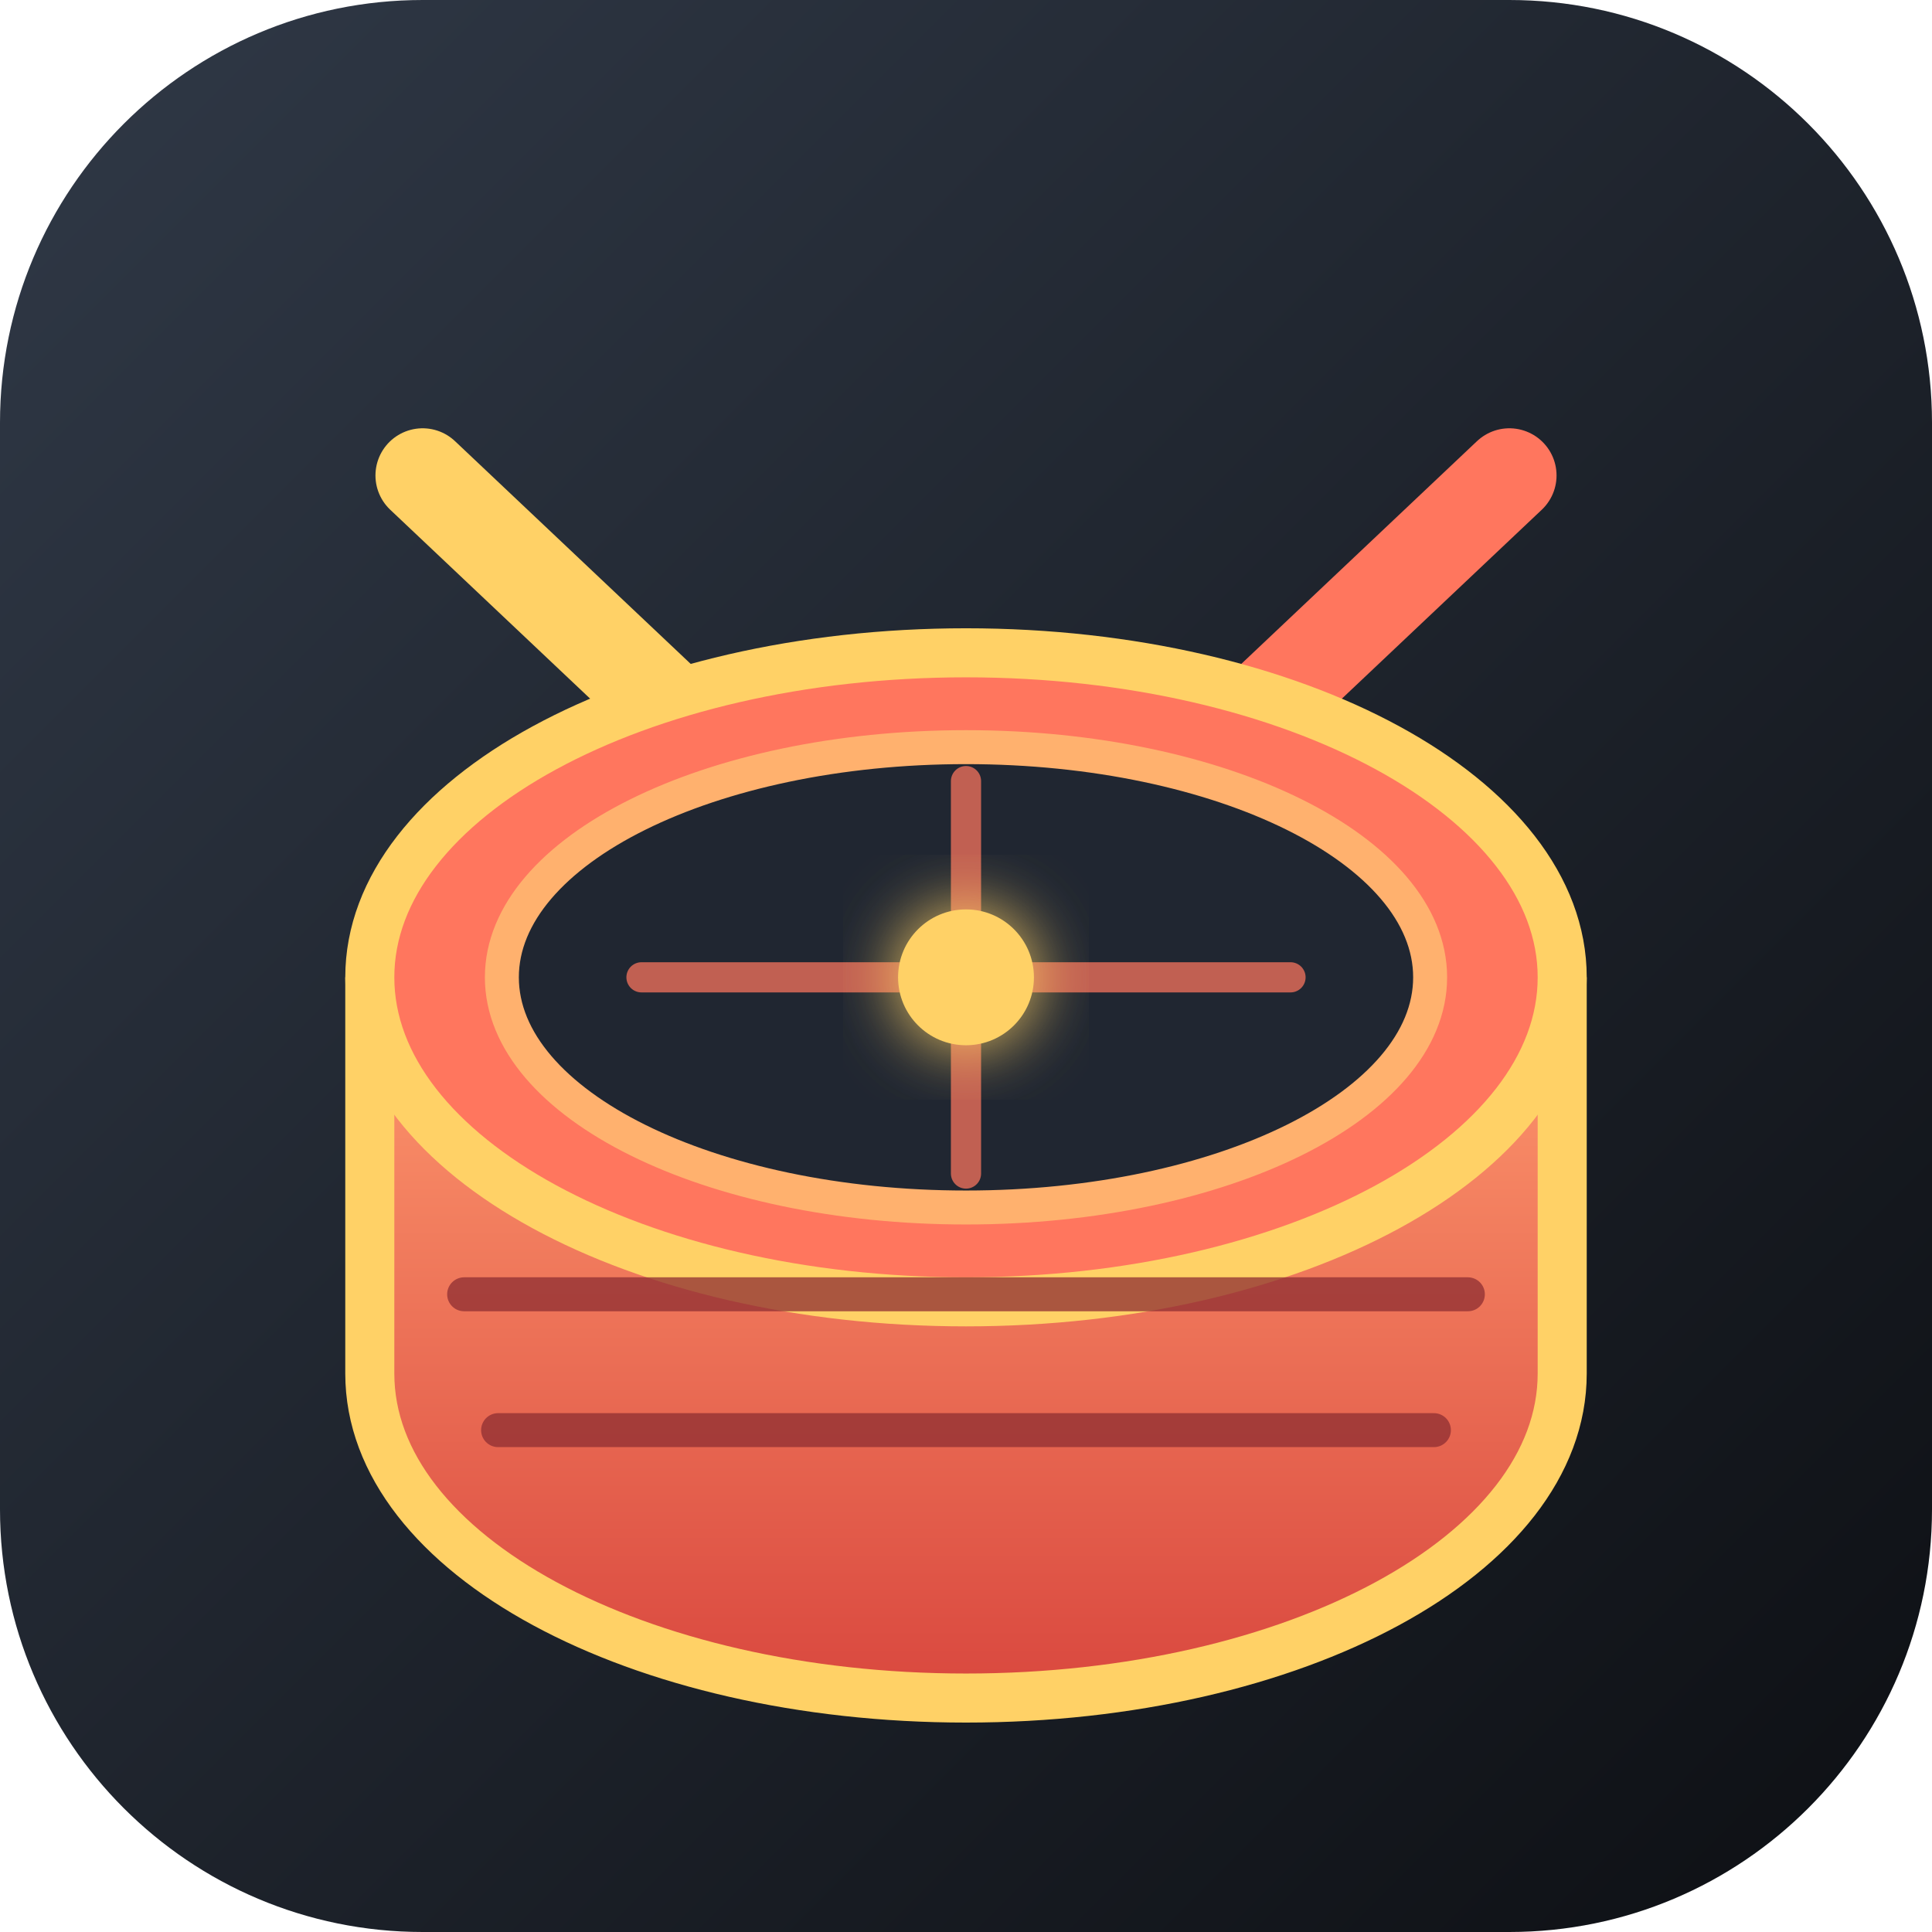
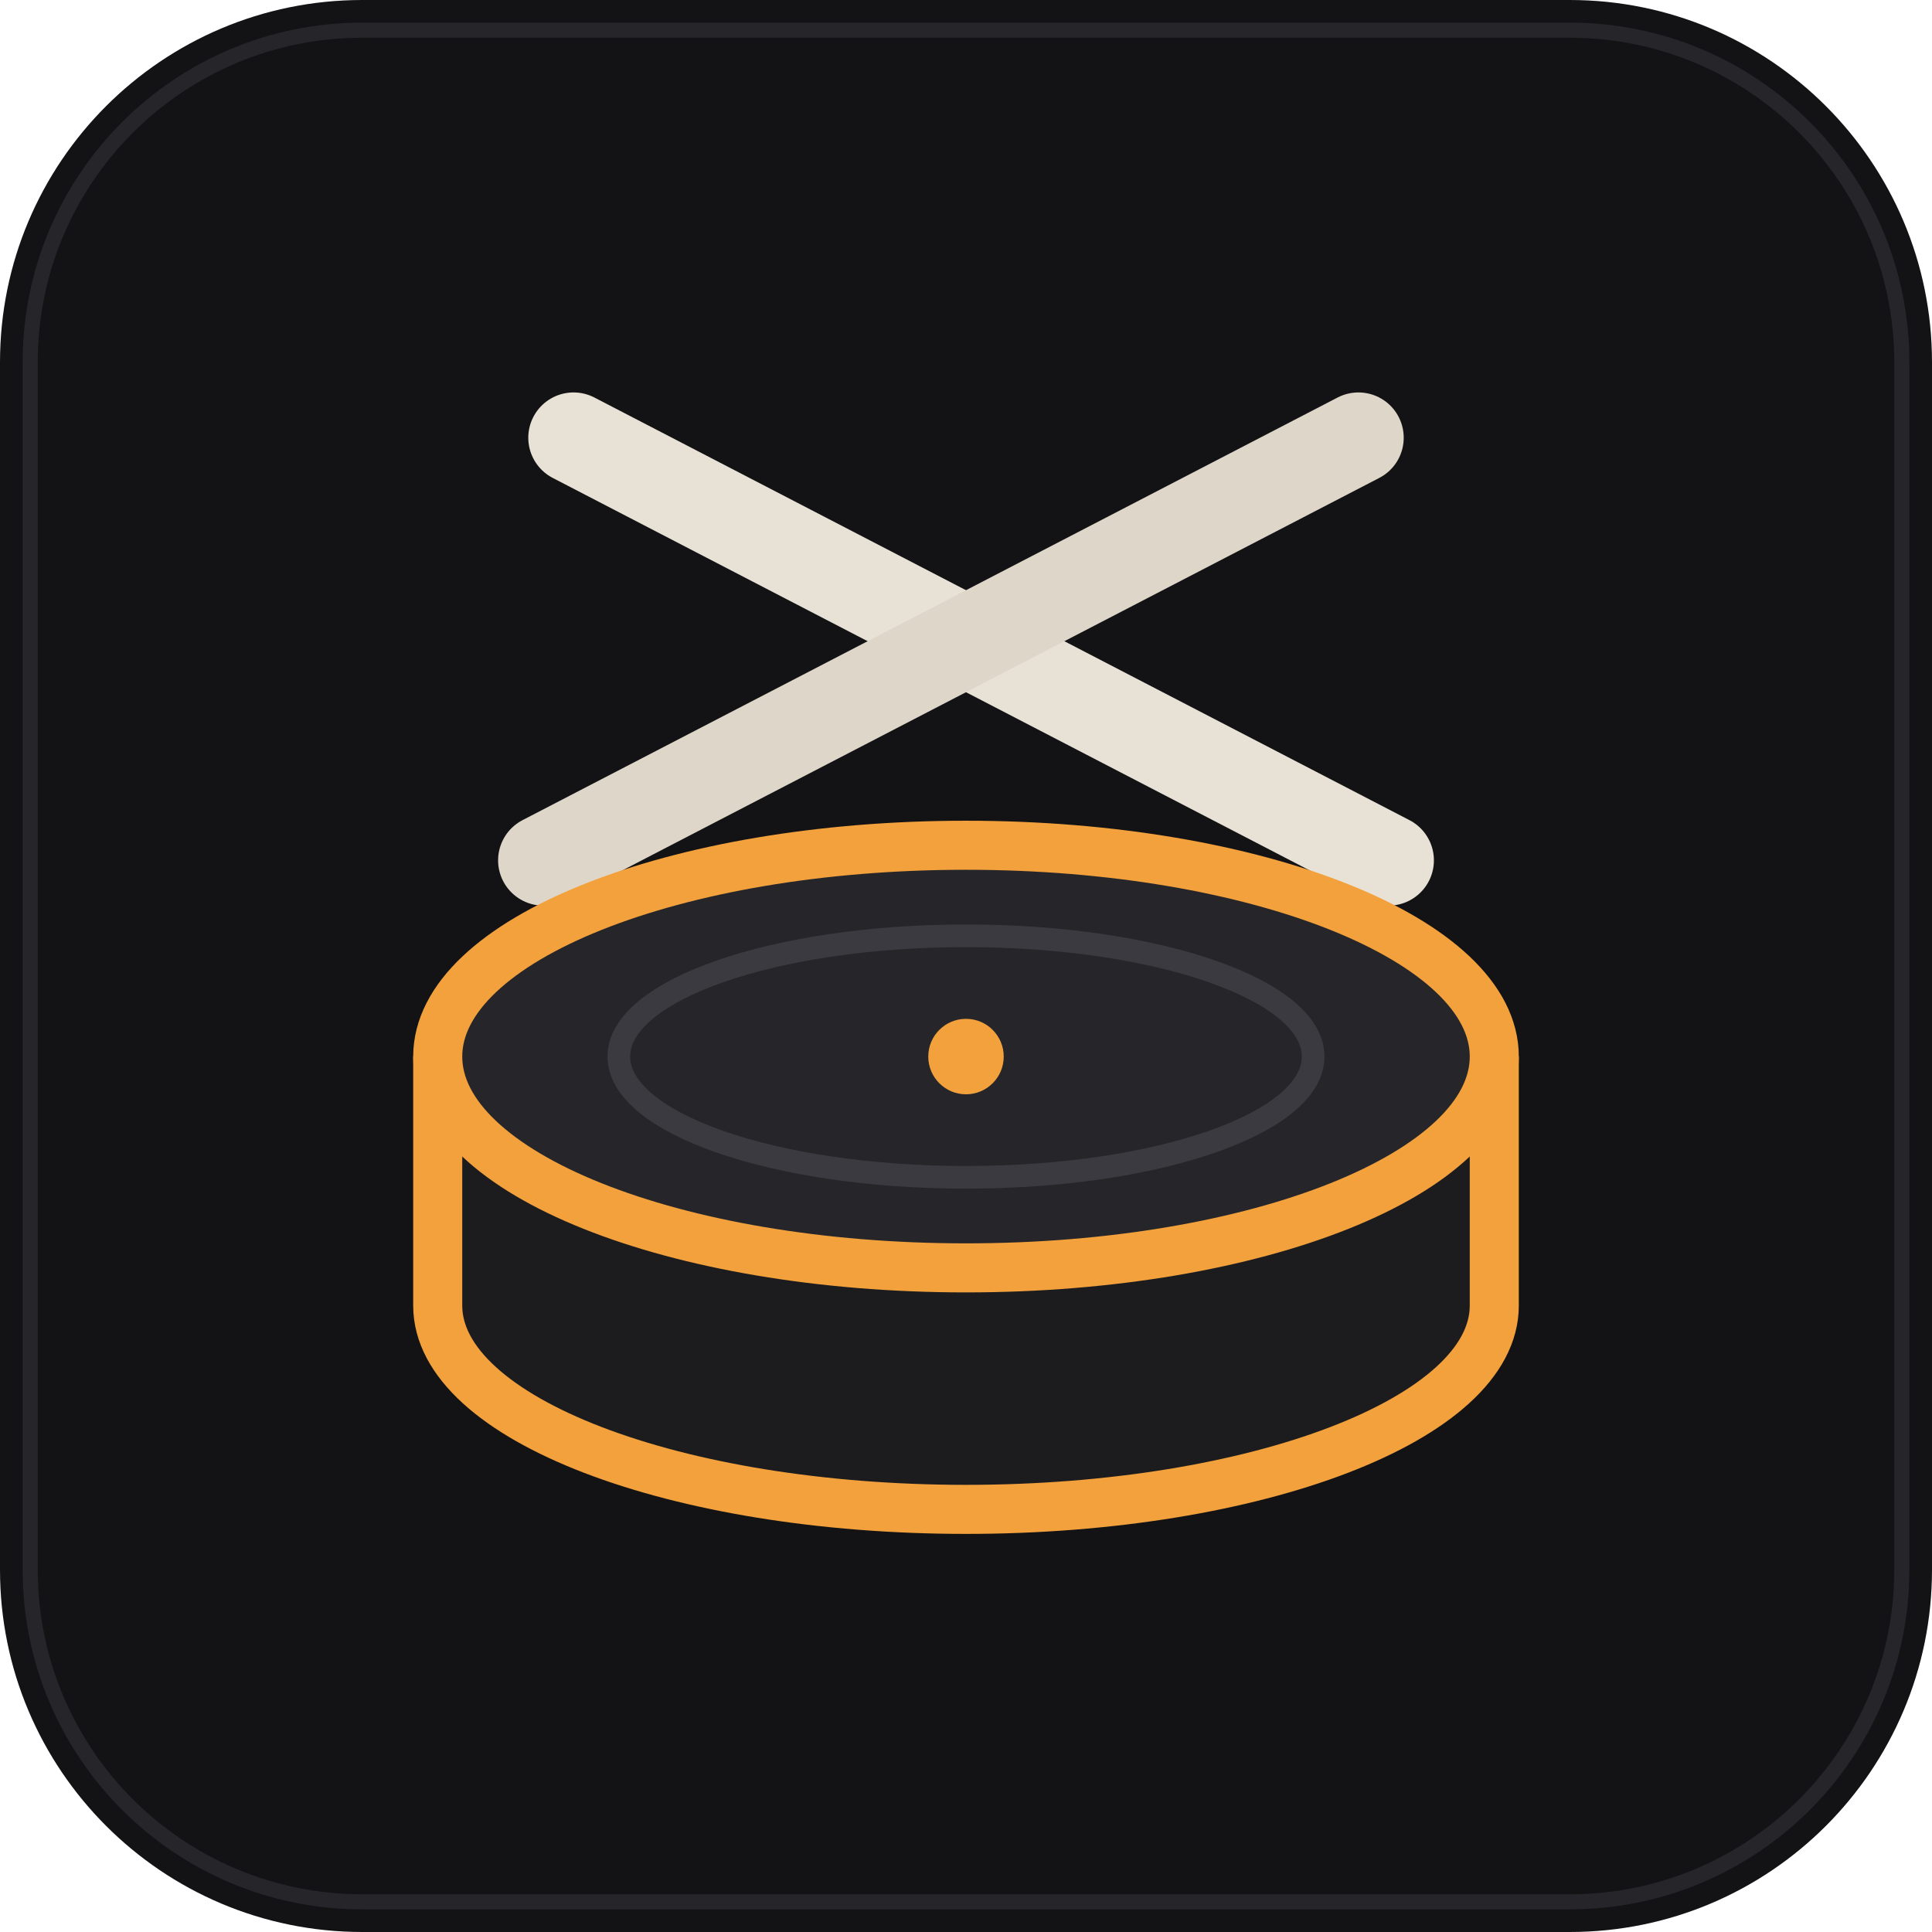
<svg xmlns="http://www.w3.org/2000/svg" viewBox="0 0 512 512" role="img" aria-labelledby="title desc">
-   <defs>
-     <linearGradient id="background" x1="0" y1="0" x2="1" y2="1">
-       <stop offset="0" stop-color="#303947" />
-       <stop offset="1" stop-color="#0d0f13" />
-     </linearGradient>
-     <linearGradient id="drum" x1="0" y1="0" x2="0" y2="1">
-       <stop offset="0" stop-color="#ff9a6f" />
-       <stop offset="1" stop-color="#d9473e" />
-     </linearGradient>
-     <filter id="glow" x="-40%" y="-40%" width="180%" height="180%">
-       <feGaussianBlur stdDeviation="9" result="blur" />
-       <feMerge>
-         <feMergeNode in="blur" />
-         <feMergeNode in="SourceGraphic" />
-       </feMerge>
-     </filter>
-   </defs>
-   <rect width="512" height="512" rx="112" fill="url(#background)" />
-   <path d="M112 126 385 384" fill="none" stroke="#ffd166" stroke-width="25" stroke-linecap="round" />
-   <path d="m400 126-273 258" fill="none" stroke="#ff765e" stroke-width="25" stroke-linecap="round" />
-   <path d="M98 259v105c0 48 71 86 158 86s158-38 158-86V259" fill="url(#drum)" stroke="#ffd166" stroke-width="13" />
-   <ellipse cx="256" cy="259" rx="158" ry="86" fill="#ff765e" stroke="#ffd166" stroke-width="13" />
-   <ellipse cx="256" cy="259" rx="123" ry="61" fill="#202631" stroke="#ffb16e" stroke-width="9" />
-   <path d="M170 259h172M256 207v104" stroke="#ff765e" stroke-width="8" stroke-linecap="round" opacity=".72" />
-   <circle cx="256" cy="259" r="18" fill="#ffd166" filter="url(#glow)" />
-   <path d="M123 343h266M132 379h248" stroke="#8e2d32" stroke-width="9" stroke-linecap="round" opacity=".75" />
+   <rect width="512" height="512" rx="96" fill="#131315" />
+   <rect x="8" y="8" width="496" height="496" rx="88" fill="none" stroke="#26262a" stroke-width="4" />
+   <g stroke-linecap="round">
+     <path d="M152 116 L368 228" stroke="#e8e2d6" stroke-width="24" />
+     <path d="M360 116 L144 228" stroke="#ded7c9" stroke-width="24" />
+   </g>
+   <path d="M116 280v66c0 30 63 54 140 54s140-24 140-54v-66" fill="#1c1c1f" stroke="#f2a13c" stroke-width="13" stroke-linejoin="round" />
+   <ellipse cx="256" cy="280" rx="140" ry="56" fill="#26262a" stroke="#f2a13c" stroke-width="13" />
+   <ellipse cx="256" cy="280" rx="92" ry="32" fill="none" stroke="#3a3a40" stroke-width="6" />
+   <circle cx="256" cy="280" r="10" fill="#f2a13c" />
</svg>
